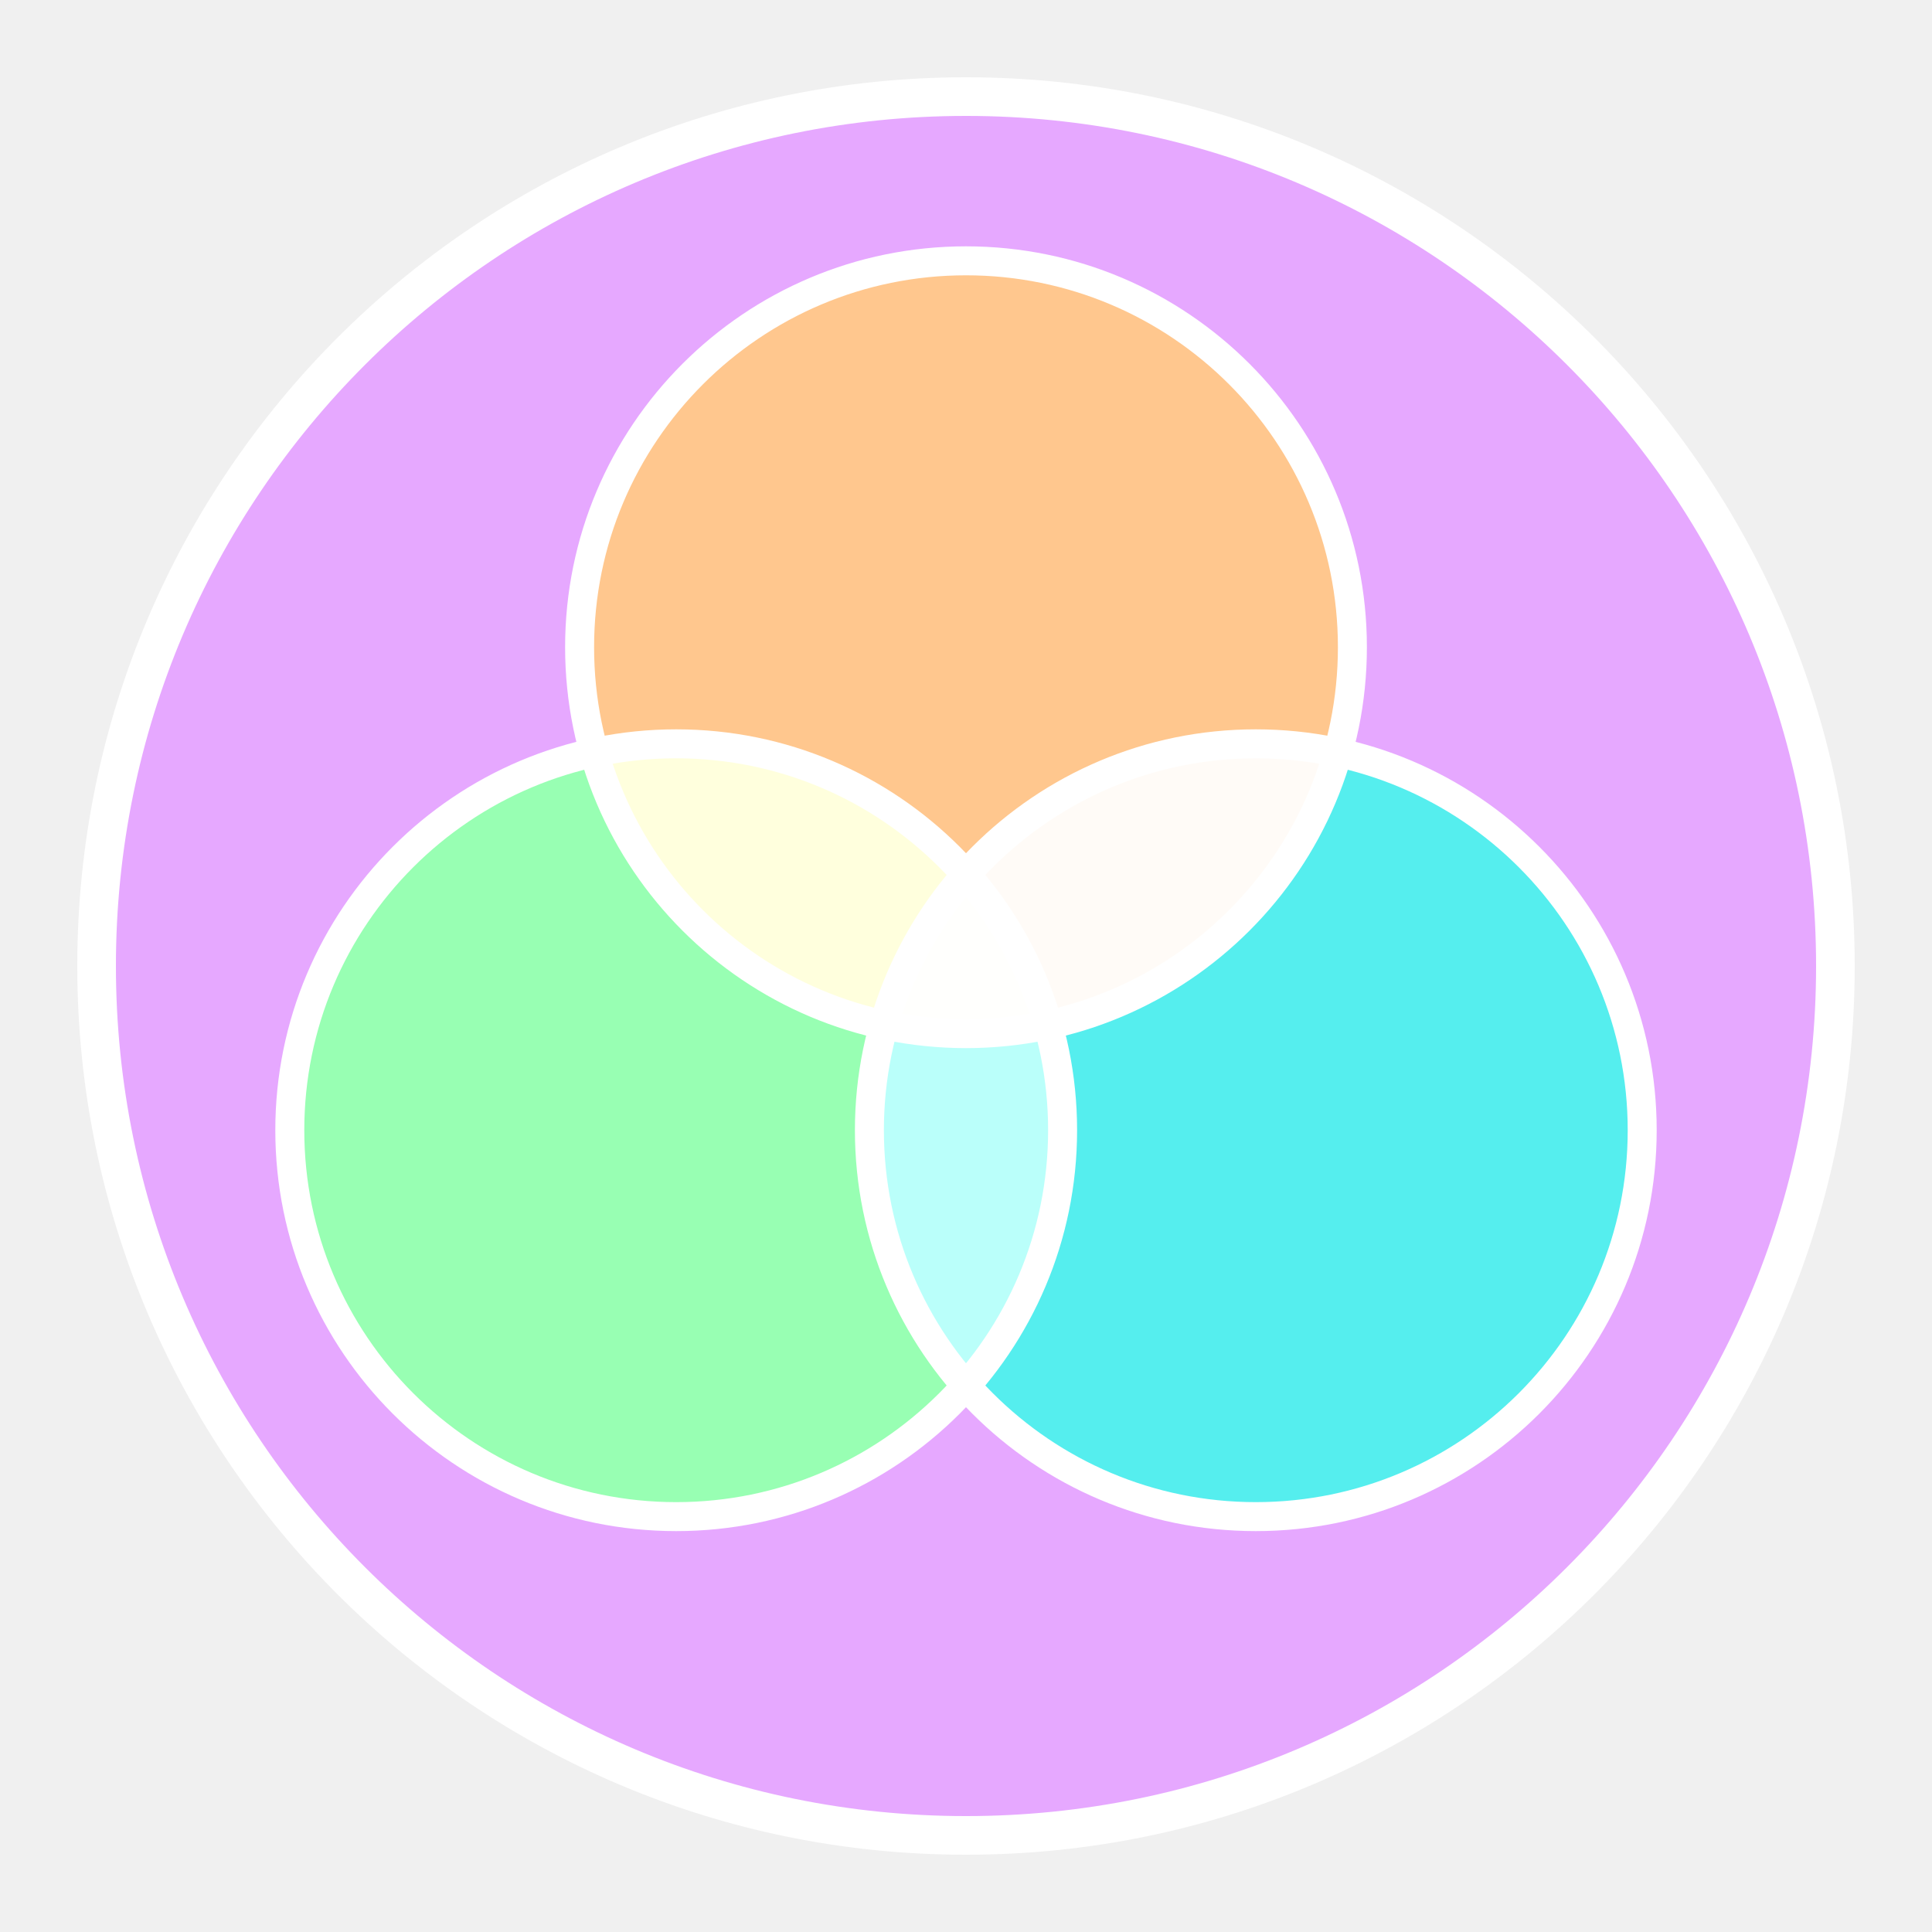
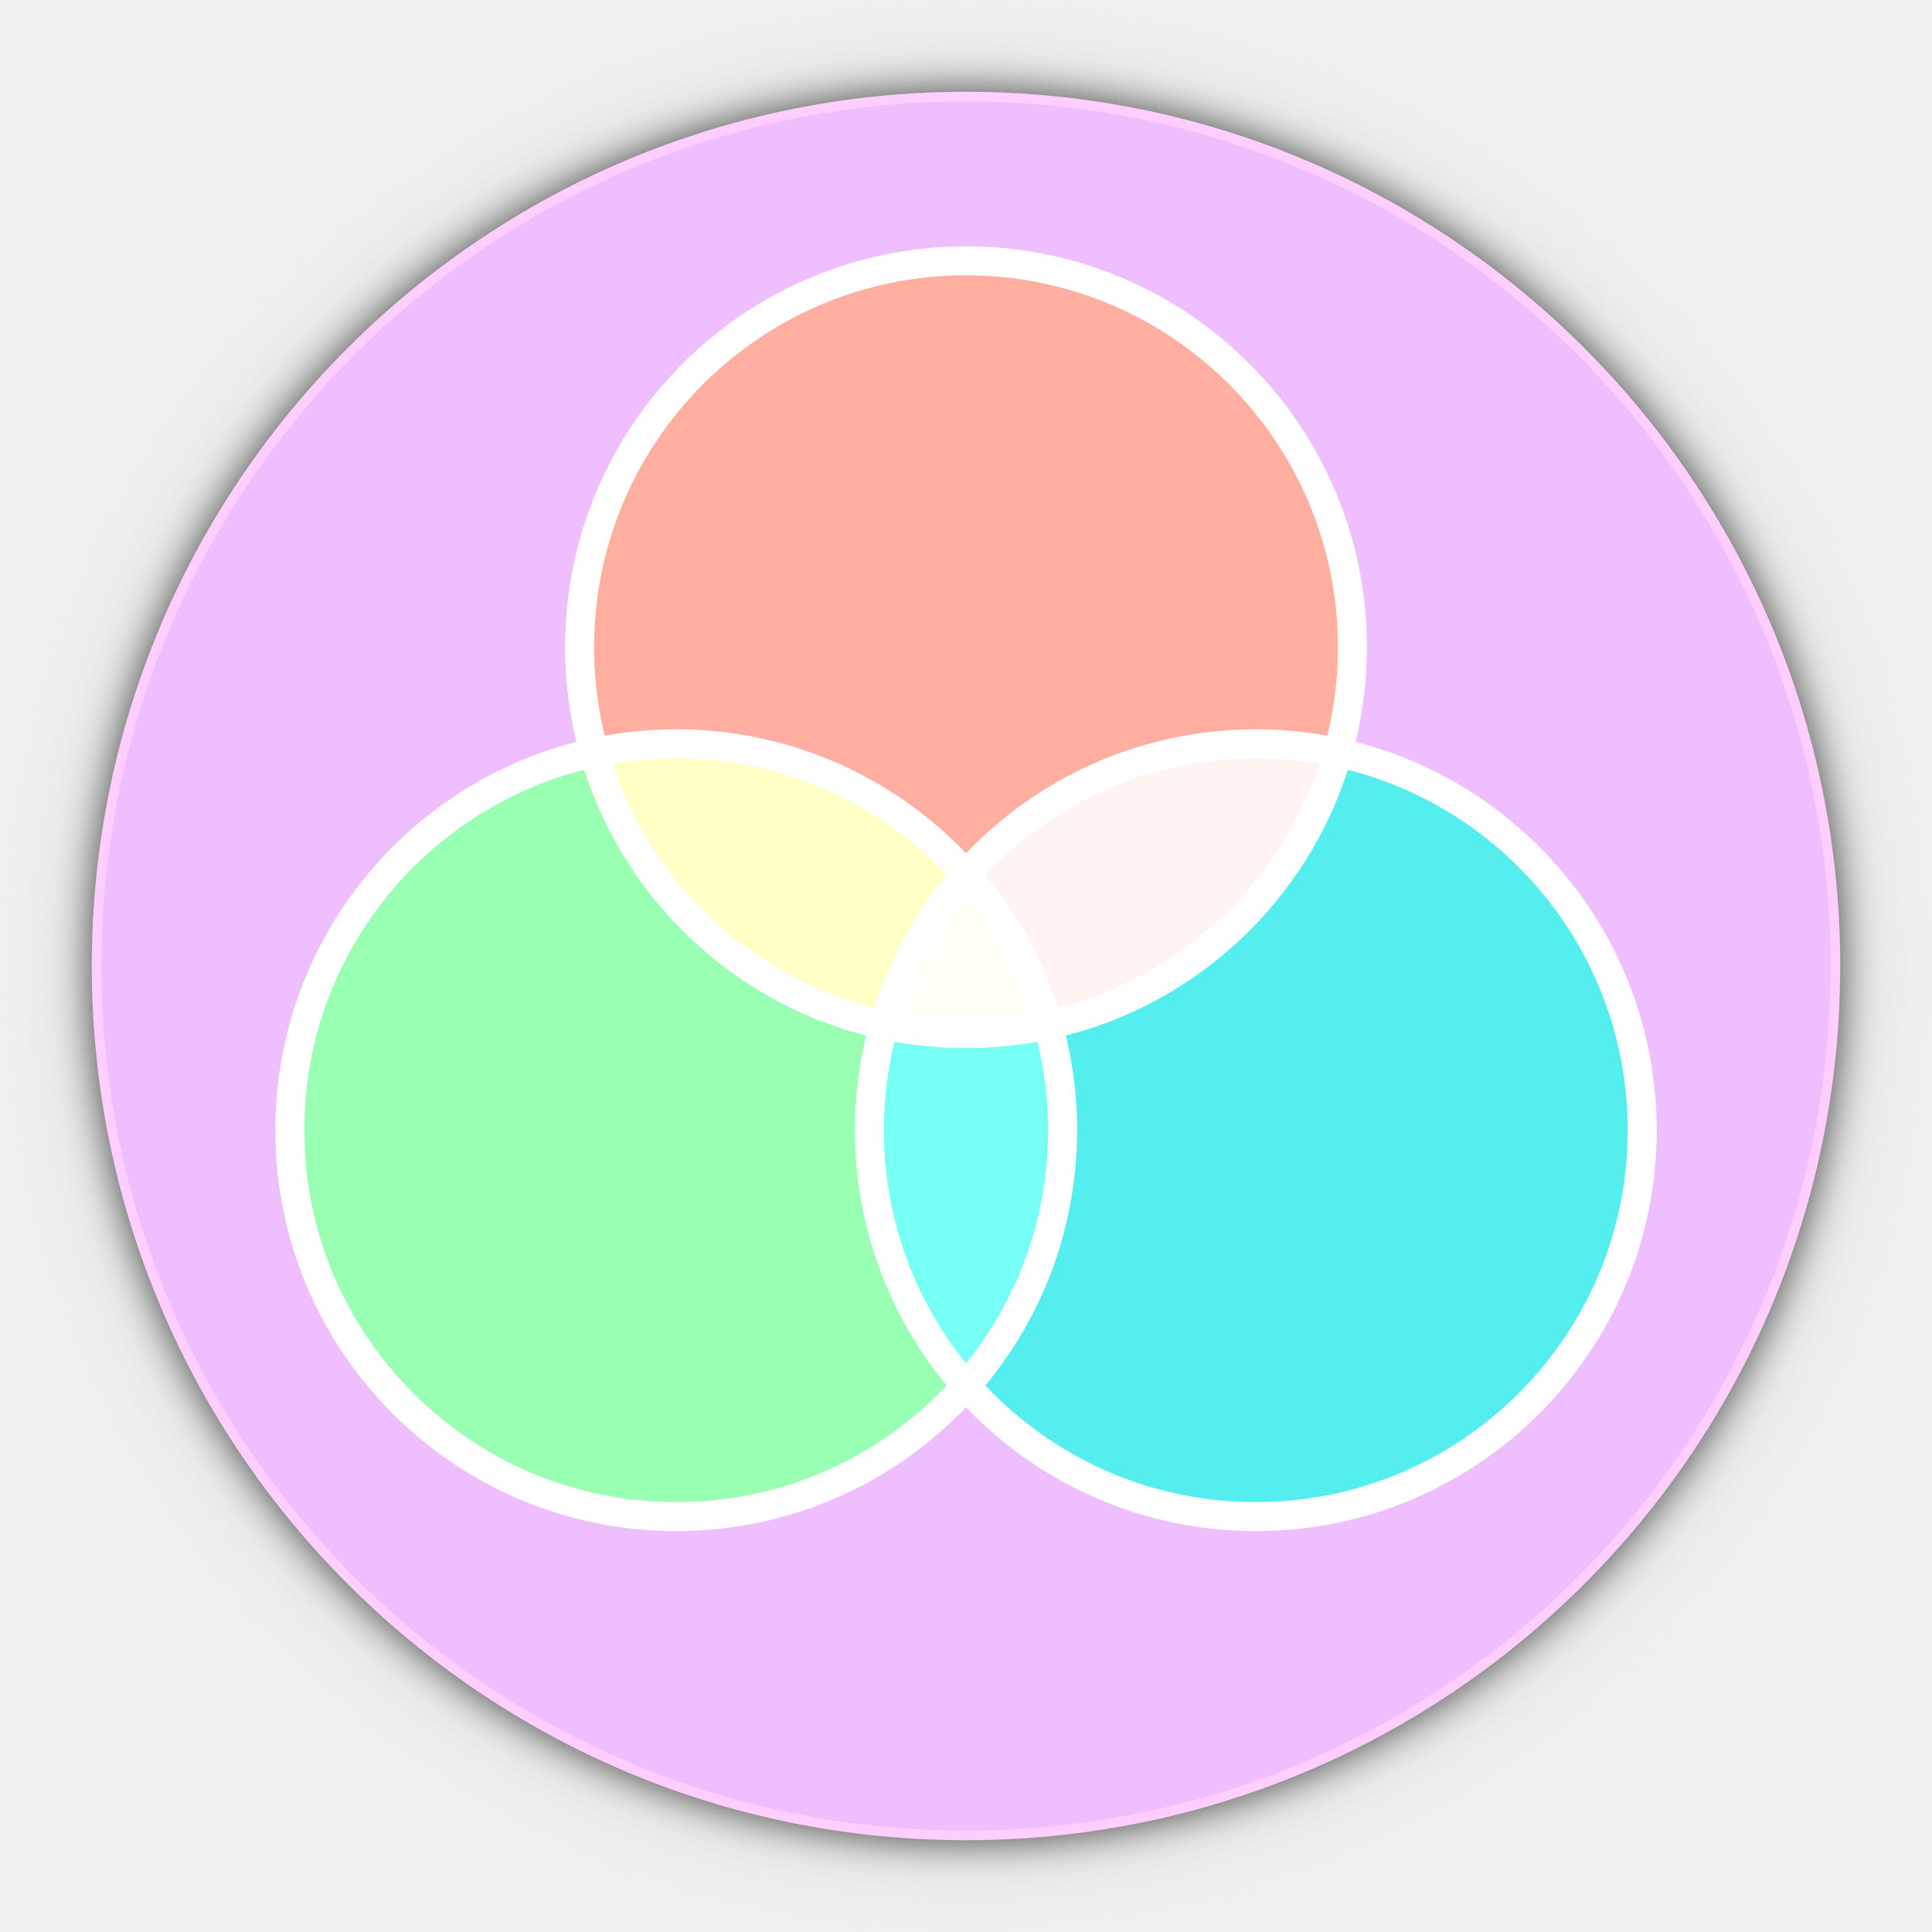
<svg xmlns="http://www.w3.org/2000/svg" width="200" height="200">
  <defs>
    <style type="text/css">
      .isolate {isolation: isolate;} 

    </style>
+     <filter id="color-shadow" color-interpolation-filters="sRGB">
+       <feComponentTransfer in="SourceGraphic">
+         <feFuncR type="discrete" tableValues=".3" />
+         <feFuncG type="discrete" tableValues=".3" />
+         <feFuncB type="discrete" tableValues=".3" />
+       </feComponentTransfer>
+       <feGaussianBlur stdDeviation="2" />
+       <feOffset dx="0" dy="0" result="shadow" />
+       <feComposite in="SourceGraphic" in2="shadow" operator="over" />
+     </filter>
+     <filter id="color-shadow2" color-interpolation-filters="sRGB">
+       <feComponentTransfer in="SourceGraphic">
+         <feFuncR type="discrete" tableValues=".8" />
+         <feFuncG type="discrete" tableValues=".8" />
+         <feFuncB type="discrete" tableValues=".8" />
+       </feComponentTransfer>
+       <feGaussianBlur stdDeviation="4" />
+       <feOffset dx="0" dy="0" result="shadow" />
+       <feComposite in="SourceGraphic" in2="shadow" operator="over" />
+     </filter>
  </defs>
-   <circle cx="100" cy="100" r="90" fill="#E6A8FF" stroke="#FFFFFF" stroke-width="4" />
+   <g filter="url(#color-shadow2)">
+     <circle cx="100" cy="100" r="90" fill="#EebeFF" stroke="#feceff" stroke-width="1" filter="url(#color-shadow)" />
+   </g>
  <g class="isolate">
-     <circle style="mix-blend-mode: screen;" cx="100" cy="67" r="40" fill="#FFC78E" stroke="#FFFFFF" stroke-width="3" />
-     <circle style="mix-blend-mode: screen;" cx="70" cy="117" r="40" fill="#98FFB3" stroke="#FFFFFF" stroke-width="3" />
-     <circle style="mix-blend-mode: screen;" cx="130" cy="117" r="40" fill="#55eeee " stroke="#FFFFFF" stroke-width="3" />
+     <circle style="mix-blend-mode: overlay;" cx="100" cy="67" r="40" fill="#FFae9f" stroke="#ffffff" stroke-width="3" />
+     <circle style="mix-blend-mode: overlay;" cx="70" cy="117" r="40" fill="#98FFB3" stroke="#ffffff" stroke-width="3" />
+     <circle style="mix-blend-mode: overlay;" cx="130" cy="117" r="40" fill="#55eeee " stroke="#ffffff" stroke-width="3" />
  </g>
</svg>
